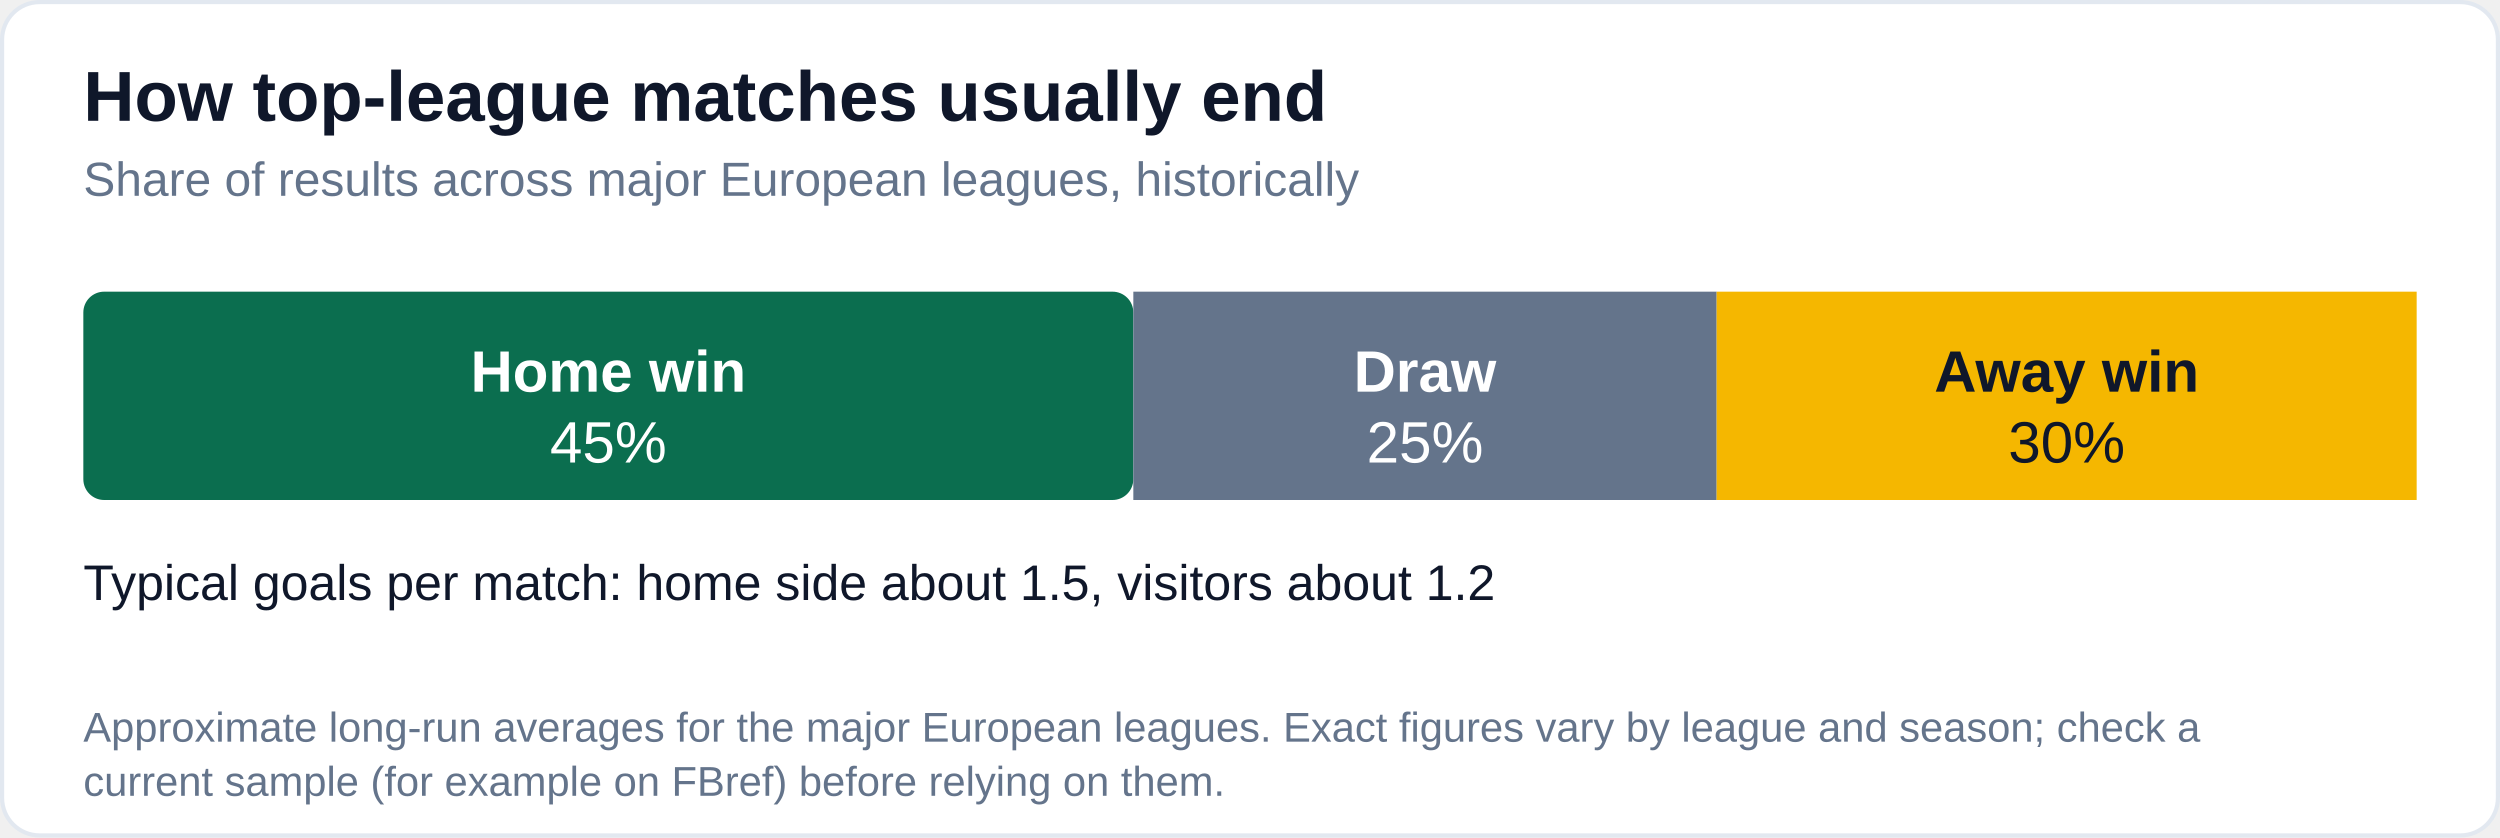
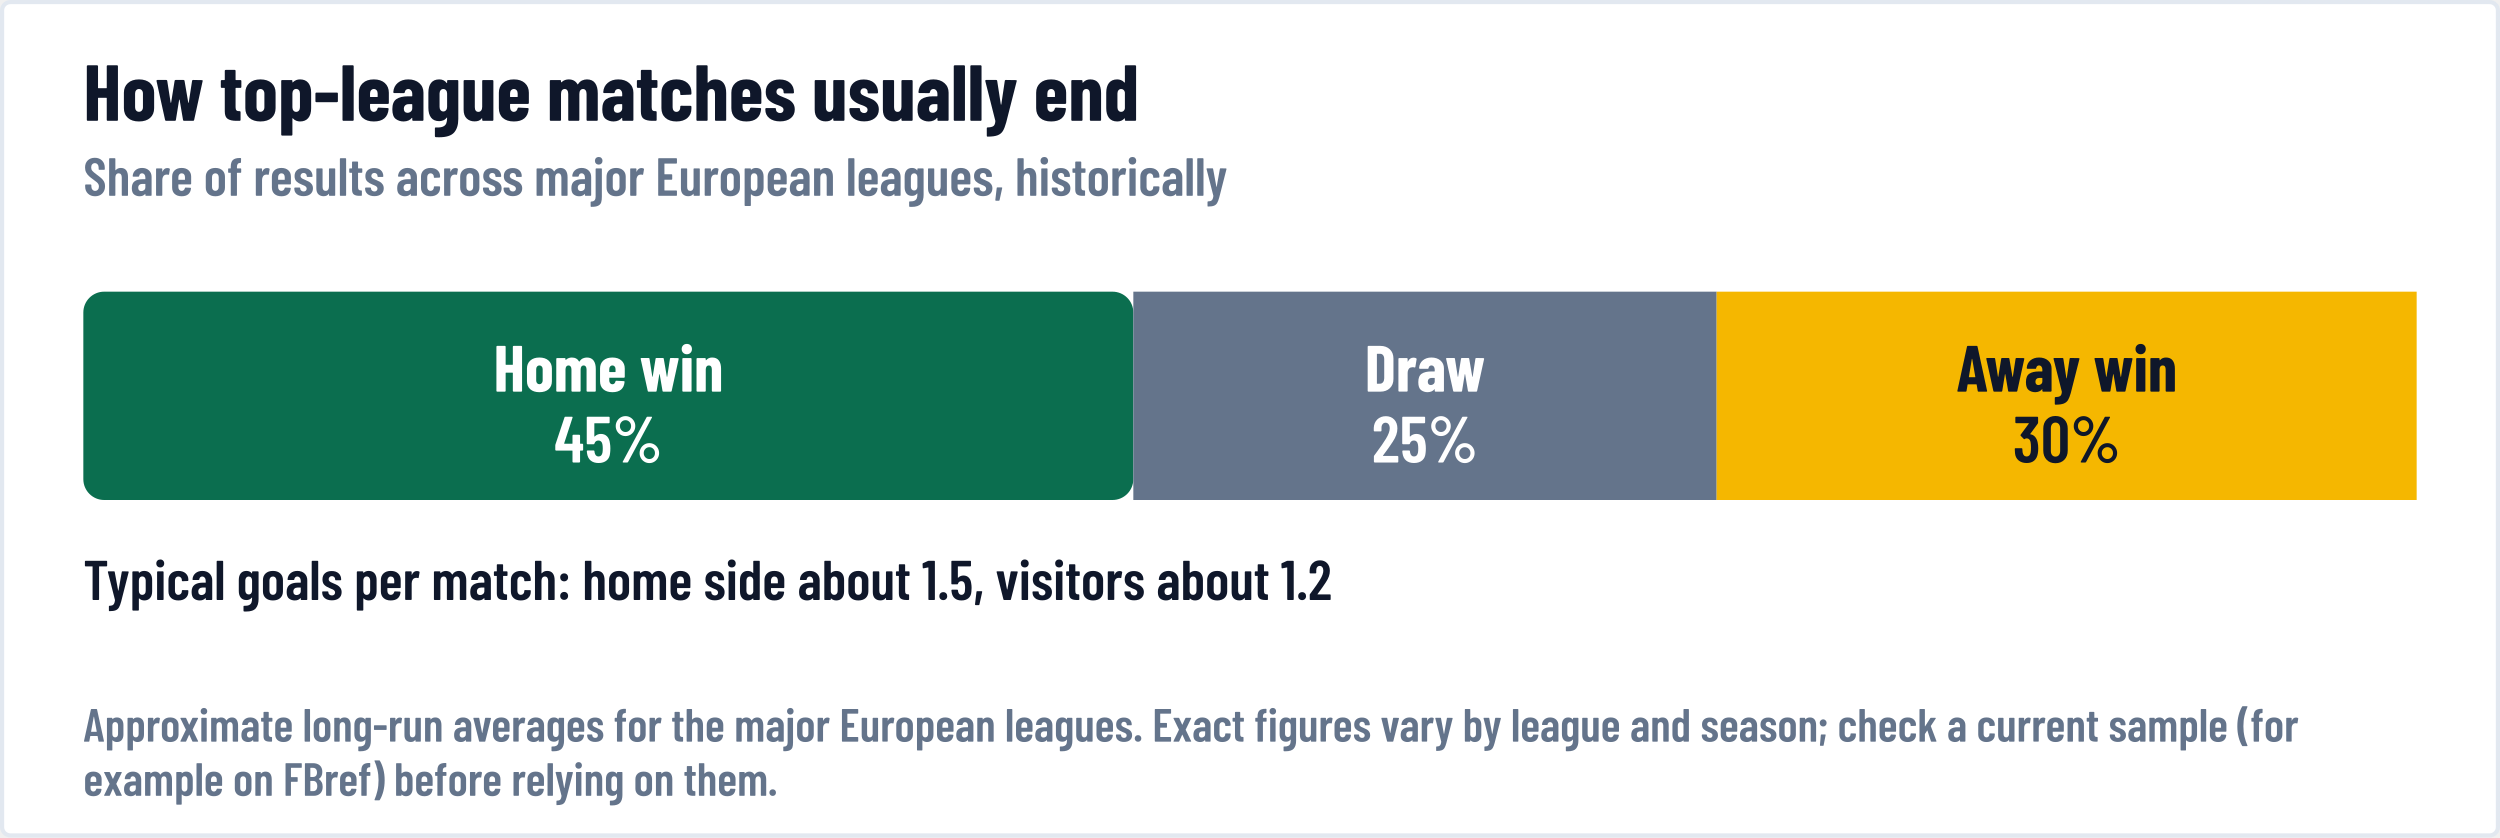
<svg xmlns="http://www.w3.org/2000/svg" viewBox="0 0 1200 402" width="1200" height="402" role="img" aria-label="How top-league matches usually end">
-   <rect x="1" y="1" width="1198" height="400" rx="18" fill="#fff" stroke="#e2e8f0" stroke-width="2" />
-   <text x="40" y="58" font-family="Arial, Helvetica, sans-serif" font-size="34" font-weight="700" fill="#0f172a" text-anchor="start">How top-league matches usually end</text>
-   <text x="40" y="94" font-family="Arial, Helvetica, sans-serif" font-size="23" font-weight="400" fill="#64748b" text-anchor="start">Share of results across major European leagues, historically</text>
+   <defs>
+     <path id="g3" d="M278-522Q347-522 382.5-477.5Q418-433 418-355L418-355L418-160Q418-79 382-35.5Q346 8 278 8L278 8Q256 8 232-0.5Q208-9 188-31L188-31Q186-34 184-33Q182-32 182-29L182-29L182 174Q182 179 178.5 182.5Q175 186 170 186L170 186L53 186Q48 186 44.5 182.5Q41 179 41 174L41 174L41-502Q41-507 44.5-510.5Q48-514 53-514L53-514L170-514Q175-514 178.5-510.5Q182-507 182-502L182-502L182-486Q182-484 184-484L184-484Q188-484 192-489L192-489Q226-522 278-522L278-522ZM277-344Q277-370 264-386Q251-402 229-402L229-402Q208-402 195-386Q182-370 182-344L182-344L182-171Q182-145 195-129Q208-113 229-113L229-113Q251-113 264-129Q277-145 277-171L277-171L277-344Z" />
+     <path id="g4" d="M221 8Q132 8 81.5-37Q31-82 31-160L31-160L31-354Q31-430 82-476Q133-522 221-522L221-522Q310-522 361-476Q412-430 412-354L412-354L412-160Q412-82 361.5-37Q311 8 221 8L221 8ZM221-114Q243-114 257-130Q271-146 271-171L271-171L271-344Q271-369 257-385Q243-401 221-401L221-401Q199-401 185.5-385Q172-369 172-344L172-344L172-171Q172-146 185.5-130Q199-114 221-114L221-114Z" />
+     <path id="g5" d="M109-572Q75-572 52.5-594.5Q30-617 30-651L30-651Q30-686 52-708Q74-730 109-730L109-730Q144-730 165.5-708Q187-686 187-651L187-651Q187-617 165-594.5Q143-572 109-572L109-572ZM52 0Q47 0 43.5-3.5Q40-7 40-12L40-12L40-502Q40-507 43.5-510.5Q47-514 52-514L52-514L169-514Q174-514 177.5-510.5Q181-507 181-502L181-502L181-12Q181-7 177.5-3.5Q174 0 169 0L169 0L52 0Z" />
+     <path id="g6" d="M277-522Q345-522 379-477Q413-432 413-351L413-351L413-12Q413-7 409.5-3.5Q406 0 401 0L401 0L284 0Q279 0 275.5-3.5Q272-7 272-12L272-12L272-340Q272-369 260.5-385Q249-401 227-401L227-401Q204-401 191.5-384.5Q179-368 179-338L179-338L179-12Q179-7 175.5-3.5Q172 0 167 0L167 0L50 0Q45 0 41.5-3.5Q38-7 38-12L38-12L38-502Q38-507 41.5-510.5Q45-514 50-514L50-514L167-514Q172-514 175.5-510.5Q179-507 179-502L179-502L179-483Q179-480 181.5-480Q184-480 188-484L188-484Q220-522 277-522L277-522Z" />
+     <path id="g7" d="M272-427Q272-422 268.5-418.5Q265-415 260-415L260-415L204-415Q199-415 199-410L199-410L199-172Q199-143 210-132Q221-121 243-122L243-122L250-122Q255-122 258.5-118.5Q262-115 262-110L262-110L262-12Q262-7 258.5-3.5Q255 0 250 0L250 0L210 0Q137 0 100-24.5Q63-49 63-118L63-118L63-410Q63-415 58-415L58-415L25-415Q20-415 16.5-418.5Q13-422 13-427L13-427L13-502Q13-507 16.5-510.5Q20-514 25-514L25-514L58-514Q63-514 63-519L63-519L63-630Q63-635 66.5-638.5Q70-642 75-642L75-642L187-642Q192-642 195.5-638.5Q199-635 199-630L199-630L199-519Q199-514 204-514L204-514L260-514Q265-514 268.5-510.5Q272-507 272-502L272-502L272-427Z" />
+     <path id="g8" d="M210 7Q125 7 74.5-33.5Q24-74 24-142L24-142L24-149Q24-154 27.5-157.5Q31-161 36-161L36-161L146-161Q151-161 154.5-157.5Q158-154 158-149L158-149L158-146Q158-125 173-111.5Q188-98 210-98L210-98Q230-98 241.5-109.5Q253-121 253-139L253-139Q253-161 234-173.5Q215-186 191.5-194.5Q168-203 159-206L159-206Q104-226 66.5-261.5Q29-297 29-364L29-364Q29-437 77-479Q125-521 205-521L205-521Q288-521 336.5-477Q385-433 385-358L385-358Q385-353 381.5-349.5Q378-346 373-346L373-346L266-346Q261-346 257.5-349.5Q254-353 254-358L254-358L254-366Q254-386 241.5-398.5Q229-411 209-411L209-411Q188-411 176-397.5Q164-384 164-366L164-366Q164-342 184.5-328.5Q205-315 247-299L247-299Q290-283 320.5-266.5Q351-250 373-219.5Q395-189 395-143L395-143Q395-74 344.5-33.5Q294 7 210 7L210 7Z" />
+     <path id="g16" d="M56 0Q51 0 47.5-3.5Q44-7 44-12L44-12L44-688Q44-693 47.5-696.5Q51-700 56-700L56-700L237-700Q328-700 383-647Q438-594 438-506L438-506L438-194Q438-106 383-53Q328 0 237 0L237 0L56 0ZM185-126Q185-121 190-121L190-121L235-122Q262-123 279-145Q296-167 297-203L297-203L297-497Q297-535 280-557Q263-579 234-579L234-579L190-579Q185-579 185-574L185-574L185-126Z" />
+     <path id="g20" d="M338 0Q326 0 325-11L325-11L309-107Q309-112 303-112L303-112L176-112Q170-112 170-107L170-107L154-11Q153 0 141 0L141 0L24 0Q11 0 14-13L14-13L161-689Q163-700 174-700L174-700L309-700Q320-700 322-689L322-689L468-13L469-9Q469 0 458 0L458 0L338 0ZM190-226Q190-221 194-221L194-221L284-221Q289-221 288-226L288-226L241-499Q240-502 238-502Q236-502 235-499L235-499L190-226Z" />
+     <path id="g43" d="M224 11Q140 11 89-42.5Q38-96 38-183L38-183L38-517Q38-604 89-657.5Q140-711 224-711L224-711Q309-711 360.5-657.5Q412-604 412-517L412-517L412-183Q412-96 360.5-42.5Q309 11 224 11L224 11ZM224-90Q257-90 276.5-113.5Q296-137 296-176L296-176L296-524Q296-563 276.5-586.5Q257-610 224-610L224-610Q192-610 173-586.5Q154-563 154-524L154-524L154-176Q154-137 173-113.5Q192-90 224-90L224-90Z" />
+     <path id="g44" d="M204-404Q163-404 128.5-424.5Q94-445 74-480Q54-515 54-557L54-557Q54-598 74-633Q94-668 128.5-688.5Q163-709 204-709L204-709Q244-709 278.5-688.5Q313-668 333-633Q353-598 353-557L353-557Q353-515 333-480Q313-445 279-424.5Q245-404 204-404L204-404ZM170 0Q163 0 161-4Q159-8 162-14L162-14L526-692Q530-700 541-700L541-700L599-700Q606-700 608-696Q610-692 607-686L607-686L243-8Q239 0 228 0L228 0L170 0ZM204-466Q240-466 264.5-492.5Q289-519 289-557L289-557Q289-594 264-620.5Q239-647 204-647L204-647Q168-647 143-621Q118-595 118-557L118-557Q118-519 143-492.5Q168-466 204-466L204-466ZM568 9Q527 9 493-11.5Q459-32 439-67Q419-102 419-144L419-144Q419-185 439-220Q459-255 493-275.5Q527-296 568-296L568-296Q609-296 643-275.5Q677-255 697-220Q717-185 717-144L717-144Q717-102 697-67Q677-32 643-11.5Q609 9 568 9L568 9ZM568-53Q604-53 629-79.5Q654-106 654-144L654-144Q654-182 629-208Q604-234 568-234L568-234Q532-234 507-208Q482-182 482-144L482-144Q482-106 507-79.5Q532-53 568-53L568-53Z" />
+     <path id="g45" d="M170-106Q168-104 169-102Q170-100 173-100L173-100L392-100Q397-100 400.5-96.5Q404-93 404-88L404-88L404-12Q404-7 400.5-3.5Q397 0 392 0L392 0L43 0Q38 0 34.5-3.5Q31-7 31-12L31-12L31-92Q31-101 36-107L36-107L75-160Q114-212 151.5-266Q189-320 215-363L215-363Q273-459 273-522L273-522Q273-562 255.5-585Q238-608 209-608L209-608Q180-608 163-585.5Q146-563 147-526L147-526L147-487Q147-482 143.5-478.5Q140-475 135-475L135-475L41-475Q36-475 32.5-478.5Q29-482 29-487L29-487L29-530Q33-610 83.5-659Q134-708 214-708L214-708Q293-708 341.5-656.5Q390-605 390-521L390-521Q390-471 373-422Q356-373 319-317L319-317Q294-277 259.5-229Q225-181 214-166L214-166Q184-126 170-106L170-106Z" />
+     <path id="g46" d="M394-290Q400-259 400-216L400-216Q400-175 396-146L396-146Q391-72 344-32Q297 8 219 8L219 8Q145 8 99-30Q53-68 43-144L43-144L40-172Q40-184 52-184L52-184L144-184Q156-184 157-172L157-172Q157-166 159-154L159-154Q171-92 219-92L219-92Q244-92 259.5-108Q275-124 280-153L280-153Q284-178 284-217L284-217Q284-254 278-281L278-281Q273-307 257.5-321.5Q242-336 219-336L219-336Q171-336 157-290L157-290Q154-279 144-279L144-279L51-279Q46-279 42.5-282.5Q39-286 39-291L39-291L39-688Q39-693 42.5-696.5Q46-700 51-700L51-700L377-700Q382-700 385.5-696.5Q389-693 389-688L389-688L389-612Q389-607 385.5-603.5Q382-600 377-600L377-600L160-600Q155-600 155-595L155-595L155-400Q155-397 157-396.5Q159-396 161-398L161-398Q178-416 202.5-426.5Q227-437 254-437L254-437Q314-437 350.5-398.5Q387-360 394-290L394-290Z" />
+     <path id="g48" d="M107-697Q114-700 122-700L122-700L218-700Q223-700 226.5-696.5Q230-693 230-688L230-688L230-12Q230-7 226.5-3.5Q223 0 218 0L218 0L126 0Q121 0 117.5-3.5Q114-7 114-12L114-12L114-576Q114-578 112.5-580Q111-582 109-581L109-581L27-565L24-565Q13-565 13-576L13-576L10-643Q10-653 18-657L18-657L107-697Z" />
+     <path id="g49" d="M39-251Q34-251 30.5-254.5Q27-258 27-263L27-263L27-339Q27-344 30.5-347.5Q34-351 39-351L39-351L286-351Q291-351 294.5-347.5Q298-344 298-339L298-339L298-263Q298-258 294.5-254.5Q291-251 286-251L286-251L39-251Z" />
+     <path id="g50" d="M431-287Q436-287 439.5-283.5Q443-280 443-275L443-275L443-194Q443-189 439.5-185.5Q436-182 431-182L431-182L401-182Q396-182 396-177L396-177L396-12Q396-7 392.5-3.5Q389 0 384 0L384 0L292 0Q287 0 283.5-3.5Q280-7 280-12L280-12L280-177Q280-182 275-182L275-182L29-182Q24-182 20.5-185.5Q17-189 17-194L17-194L17-259Q17-268 19-274L19-274L158-690Q161-700 171-700L171-700L271-700Q277-700 280-696.5Q283-693 281-686L281-686L153-293Q152-287 157-287L157-287L275-287Q280-287 280-292L280-292L280-412Q280-417 283.5-420.5Q287-424 292-424L292-424L384-424Q389-424 392.5-420.5Q396-417 396-412L396-412L396-292Q396-287 401-287L401-287L431-287Z" />
+     <path id="g53" d="M268-502Q268-507 271.5-510.5Q275-514 280-514L280-514L397-514Q402-514 405.5-510.5Q409-507 409-502L409-502L409-12Q409-7 405.5-3.5Q402 0 397 0L397 0L280 0Q275 0 271.5-3.5Q268-7 268-12L268-12L268-29Q268-32 266-33Q264-34 262-31L262-31Q247-10 224.5-1.5Q202 7 172 7L172 7Q112 7 73-29.5Q34-66 34-142L34-142L34-502Q34-507 37.5-510.5Q41-514 46-514L46-514L163-514Q168-514 171.5-510.5Q175-507 175-502L175-502L175-173Q175-144 186.5-128.5Q198-113 220-113L220-113Q242-113 255-130Q268-147 268-176L268-176L268-502Z" />
+     <path id="g54" d="M224-522Q309-522 362-476Q415-430 415-355L415-355L415-12Q415-7 411.5-3.5Q408 0 403 0L403 0L286 0Q281 0 277.5-3.5Q274-7 274-12L274-12L274-34Q274-37 272-38Q270-39 268-36L268-36Q235 6 166 8L166 8Q108 8 65.5-24Q23-56 23-146L23-146Q23-239 74.5-274Q126-309 223-309L223-309L269-309Q274-309 274-314L274-314L274-339Q274-366 259.5-383.5Q245-401 223-401L223-401Q206-401 194.5-390.5Q183-380 180-361L180-361Q179-349 167-349L167-349L47-350Q35-350 35-362L35-362Q40-435 92-478.5Q144-522 224-522L224-522ZM214-101Q237-101 255.5-116.5Q274-132 274-158L274-158L274-205Q274-210 269-210L269-210L228-210Q201-210 184.5-194.5Q168-179 168-152L168-152Q168-127 180.5-114Q193-101 214-101L214-101Z" />
+     <path id="g55" d="M46 0Q41 0 37.5-3.5Q34-7 34-12L34-12L34-688Q34-693 37.5-696.5Q41-700 46-700L46-700L163-700Q168-700 171.5-696.5Q175-693 175-688L175-688L175-12Q175-7 171.5-3.5Q168 0 163 0L163 0L46 0Z" />
+     <path id="g56" d="M268-520Q295-520 310-510L310-510Q318-505 316-495L316-495L297-378Q296-367 283-370L283-370Q272-374 256-374L256-374Q241-374 230-370L230-370Q207-366 193-342.5Q179-319 179-288L179-288L179-13Q179-8 175.5-4.5Q172-1 167-1L167-1L50-1Q45-1 41.5-4.5Q38-8 38-13L38-13L38-502Q38-507 41.5-510.5Q45-514 50-514L50-514L167-514Q172-514 175.5-510.5Q179-507 179-502L179-502L179-463Q179-459 180.5-458.5Q182-458 184-461L184-461Q211-520 268-520L268-520Z" />
+     <path id="g57" d="M267-502Q267-507 270.5-510.5Q274-514 279-514L279-514L396-514Q401-514 404.5-510.5Q408-507 408-502L408-502L408-24Q408 87 355.5 147Q303 207 167 207L167 207Q140 207 125 206L125 206Q113 205 113 193L113 193L113 95Q113 82 126 84L126 84Q185 86 215.5 72.5Q246 59 256.5 32Q267 5 267-39L267-39Q267-42 265-42Q263-42 261-39L261-39Q243-15 217.5-5.5Q192 4 168 4L168 4Q99 4 65-40.5Q31-85 31-164L31-164L31-354Q31-435 65.5-478.5Q100-522 168-522L168-522Q229-522 261-477L261-477Q263-474 265-475Q267-476 267-479L267-479L267-502ZM219-118Q240-118 253.5-134Q267-150 267-175L267-175L267-344Q267-369 253.5-385Q240-401 219-401L219-401Q198-401 185-385Q172-369 172-344L172-344L172-175Q172-150 185-134Q198-118 219-118L219-118Z" />
+     <path id="g64" d="M220-519Q299-519 348-473Q397-427 397-352L397-352L397-12Q397-7 393.5-3.5Q390 0 385 0L385 0L293 0Q288 0 284.5-3.5Q281-7 281-12L281-12L281-31Q281-34 279-35Q277-36 275-33L275-33Q240 8 173 8L173 8Q116 8 72.5-24.5Q29-57 29-143L29-143Q29-233 81.5-271Q134-309 224-309L224-309L276-309Q281-309 281-314L281-314L281-340Q281-376 263-397.5Q245-419 218-419L218-419Q197-419 183-405.5Q169-392 166-369L166-369Q165-357 153-357L153-357L56-357Q44-357 45-369L45-369Q50-437 98.5-478Q147-519 220-519L220-519ZM205-88Q235-88 258-107Q281-126 281-160L281-160L281-217Q281-222 276-222L276-222L224-222Q190-222 169-203.5Q148-185 148-150L148-150Q148-119 164-103.5Q180-88 205-88L205-88Z" />
+     <path id="g65" d="M260-441Q260-436 256.5-432.5Q253-429 248-429L248-429L186-429Q181-429 181-424L181-424L181-162Q181-127 194-113.5Q207-100 233-101L233-101L240-101Q245-101 248.5-97.5Q252-94 252-89L252-89L252-12Q252-7 248.5-3.5Q245 0 240 0L240 0L206 0Q138 0 103.5-25Q69-50 69-119L69-119L69-424Q69-429 64-429L64-429L29-429Q24-429 20.5-432.5Q17-436 17-441L17-441L17-499Q17-504 20.5-507.5Q24-511 29-511L29-511L64-511Q69-511 69-516L69-516L69-626Q69-631 72.5-634.5Q76-638 81-638L81-638L169-638Q174-638 177.5-634.5Q181-631 181-626L181-626L181-516Q181-511 186-511L186-511L248-511Q253-511 256.5-507.5Q260-504 260-499L260-499L260-441Z" />
+     <path id="g66" d="M107-581Q76-581 56-601Q36-621 36-652L36-652Q36-683 56-703Q76-723 107-723L107-723Q138-723 157.5-703Q177-683 177-652L177-652Q177-621 157-601Q137-581 107-581L107-581ZM62 0Q57 0 53.5-3.5Q50-7 50-12L50-12L50-499Q50-504 53.5-507.5Q57-511 62-511L62-511L154-511Q159-511 162.5-507.5Q166-504 166-499L166-499L166-12Q166-7 162.5-3.5Q159 0 154 0L154 0L62 0Z" />
+     <path id="g67" d="M265-519Q330-519 363.5-475.5Q397-432 397-352L397-352L397-12Q397-7 393.5-3.5Q390 0 385 0L385 0L293 0Q288 0 284.5-3.5Q281-7 281-12L281-12L281-343Q281-379 266-399Q251-419 223-419L223-419Q194-419 178-398Q162-377 162-340L162-340L162-12Q162-7 158.5-3.5Q155 0 150 0L150 0L58 0Q53 0 49.5-3.5Q46-7 46-12L46-12L46-499Q46-504 49.5-507.5Q53-511 58-511L58-511L150-511Q155-511 158.5-507.5Q162-504 162-499L162-499L162-479Q162-476 164.5-475.5Q167-475 170-479L170-479Q204-519 265-519L265-519Z" />
+     <path id="g68" d="M275-499Q275-504 278.5-507.5Q282-511 287-511L287-511L379-511Q384-511 387.5-507.5Q391-504 391-499L391-499L391-19Q391 89 342 147.5Q293 206 167 206L167 206Q145 206 134 205L134 205Q122 204 122 192L122 192L122 115Q122 102 135 104L135 104Q192 105 222.5 90Q253 75 264 46Q275 17 275-30L275-30L275-41Q275-44 273-44.5Q271-45 269-42L269-42Q236 1 175 1L175 1Q108 1 73-42.5Q38-86 38-161L38-161L38-357Q38-434 73.5-476.5Q109-519 175-519L175-519Q236-519 269-476L269-476Q271-473 273-473.5Q275-474 275-477L275-477L275-499ZM215-99Q242-99 258.5-118.5Q275-138 275-169L275-169L275-348Q275-380 258.5-399.5Q242-419 215-419L215-419Q188-419 171-399Q154-379 154-348L154-348L154-169Q154-138 171-118.5Q188-99 215-99L215-99Z" />
+     <path id="g69" d="M262-519Q329-519 366-475.5Q403-432 403-357L403-357L403-155Q403-78 366-35Q329 8 262 8L262 8Q239 8 215-0.5Q191-9 172-28L172-28Q170-30 168-29Q166-28 166-25L166-25L166 177Q166 182 162.5 185.5Q159 189 154 189L154 189L62 189Q57 189 53.5 185.5Q50 182 50 177L50 177L50-499Q50-504 53.5-507.5Q57-511 62-511L62-511L154-511Q159-511 162.5-507.5Q166-504 166-499L166-499L166-487Q166-484 168.5-483.5Q171-483 174-487L174-487Q209-519 262-519L262-519ZM288-348Q288-380 271-400Q254-420 226-420L226-420Q199-420 182.5-400Q166-380 166-348L166-348L166-163Q166-131 182.5-111.5Q199-92 226-92L226-92Q254-92 271-111.5Q288-131 288-163L288-163L288-348Z" />
+     <path id="g70" d="M116 96Q106 96 102 88L102 88Q56 12 28-95Q0-202 0-330L0-330Q0-459 28.5-568Q57-677 103-752L103-752Q107-760 117-760L117-760L207-760Q214-760 216.5-756Q219-752 217-746L217-746Q180-664 155-558Q130-452 130-330L130-330Q130-210 154.5-105Q179 0 217 82L217 82Q218 84 218 87L218 87Q218 91 215 93.5Q212 96 207 96L207 96L116 96Z" />
+     <path id="g71" d="M392-225Q392-220 388.5-216.5Q385-213 380-213L380-213L159-213Q154-213 154-208L154-208L154-163Q154-132 171-112Q188-92 215-92L215-92Q238-92 254.5-106.5Q271-121 276-144L276-144Q279-154 289-154L289-154L378-150Q383-150 386.5-146.5Q390-143 389-137L389-137Q382-67 338-29.5Q294 8 215 8L215 8Q133 8 85.5-35.5Q38-79 38-154L38-154L38-357Q38-430 85.5-474.5Q133-519 215-519L215-519Q297-519 344.5-474.5Q392-430 392-357L392-357L392-225ZM215-419Q188-419 171-399Q154-379 154-348L154-348L154-303Q154-298 159-298L159-298L272-298Q277-298 277-303L277-303L277-348Q277-380 260-399.5Q243-419 215-419L215-419Z" />
+     <path id="g72" d="M491-519Q556-519 589.5-473.5Q623-428 623-347L623-347L623-12Q623-7 619.5-3.5Q616 0 611 0L611 0L520 0Q515 0 511.5-3.5Q508-7 508-12L508-12L508-339Q508-377 493-398Q478-419 452-419L452-419Q424-419 408-398Q392-377 392-340L392-340L392-12Q392-7 388.5-3.5Q385 0 380 0L380 0L289 0Q284 0 280.5-3.5Q277-7 277-12L277-12L277-339Q277-377 261.5-398Q246-419 221-419L221-419Q193-419 177-398Q161-377 161-340L161-340L161-12Q161-7 157.5-3.5Q154 0 149 0L149 0L58 0Q53 0 49.5-3.5Q46-7 46-12L46-12L46-499Q46-504 49.5-507.5Q53-511 58-511L58-511L149-511Q154-511 157.5-507.5Q161-504 161-499L161-499L161-483Q161-480 163-479Q165-478 167-481L167-481Q187-501 212-510Q237-519 261-519L261-519Q335-519 370-456L370-456Q373-452 379-459L379-459Q399-491 429.5-505Q460-519 491-519L491-519Z" />
+     <path id="g74" d="M203 6Q124 6 77-32Q30-70 30-135L30-135L30-142Q30-147 33.5-150.5Q37-154 42-154L42-154L128-154Q133-154 136.5-150.5Q140-147 140-142L140-142L140-137Q140-113 158.5-97Q177-81 204-81L204-81Q230-81 245-96Q260-111 260-134L260-134Q260-154 247-167.5Q234-181 219-188Q204-195 165-211L165-211Q108-233 71.5-267Q35-301 35-368L35-368Q35-438 79.5-477.5Q124-517 200-517L200-517Q278-517 323.5-475.5Q369-434 369-364L369-364Q369-359 365.5-355.5Q362-352 357-352L357-352L273-352Q268-352 264.5-355.5Q261-359 261-364L261-364L261-370Q261-394 244.5-410Q228-426 203-426L203-426Q177-426 161.5-409.5Q146-393 146-370L146-370Q146-351 158-338Q170-325 185-317.5Q200-310 235-295L235-295Q277-278 305.5-261.5Q334-245 355.5-214.5Q377-184 377-139L377-139Q377-72 330-33Q283 6 203 6L203 6Z" />
+     <path id="g75" d="M255-517Q282-517 297-507L297-507Q305-502 303-492L303-492L287-399Q286-387 273-392L273-392Q259-396 247-396L247-396Q235-396 225-393L225-393Q197-389 179.5-361.5Q162-334 162-296L162-296L162-13Q162-8 158.5-4.5Q155-1 150-1L150-1L58-1Q53-1 49.5-4.5Q46-8 46-13L46-13L46-499Q46-504 49.5-507.5Q53-511 58-511L58-511L150-511Q155-511 158.5-507.5Q162-504 162-499L162-499L162-453Q162-449 164-448.5Q166-448 167-452L167-452Q194-517 255-517L255-517Z" />
+     <path id="g76" d="M277-499Q277-504 280.5-507.5Q284-511 289-511L289-511L381-511Q386-511 389.5-507.5Q393-504 393-499L393-499L393-12Q393-7 389.5-3.5Q386 0 381 0L381 0L289 0Q284 0 280.5-3.5Q277-7 277-12L277-12L277-34Q277-37 275-38Q273-39 271-36L271-36Q242 7 178 7L178 7Q117 7 79.5-29.5Q42-66 42-142L42-142L42-499Q42-504 45.5-507.5Q49-511 54-511L54-511L146-511Q151-511 154.5-507.5Q158-504 158-499L158-499L158-167Q158-92 216-92L216-92Q245-92 261-113.5Q277-135 277-172L277-172L277-499Z" />
+     <path id="g77" d="M216 8Q133 8 85.5-36Q38-80 38-155L38-155L38-356Q38-430 86-474.5Q134-519 216-519L216-519Q299-519 347-474.5Q395-430 395-356L395-356L395-155Q395-80 347.5-36Q300 8 216 8L216 8ZM216-93Q244-93 261.5-112.5Q279-132 279-164L279-164L279-348Q279-379 261.5-399Q244-419 216-419L216-419Q188-419 171-399.5Q154-380 154-348L154-348L154-164Q154-132 171-112.5Q188-93 216-93L216-93Z" />
+     <path id="g78" d="M163-760Q173-760 177-752L177-752Q223-677 251.5-569.5Q280-462 280-335L280-335Q280-206 251.5-97Q223 12 176 88L176 88Q172 96 162 96L162 96L72 96Q65 96 63 92Q61 88 63 82L63 82Q100-2 124.5-107.5Q149-213 149-334L149-334Q149-455 124.5-559Q100-663 63-746L63-746Q62-748 62-752L62-752Q62-760 72-760L72-760L163-760Z" />
+     <path id="g79" d="M403-612Q403-607 399.5-603.5Q396-600 391-600L391-600L175-600Q170-600 170-595L170-595L170-406Q170-401 175-401L175-401L303-401Q308-401 311.5-397.5Q315-394 315-389L315-389L315-312Q315-307 311.5-303.5Q308-300 303-300L303-300L175-300Q170-300 170-295L170-295L170-105Q170-100 175-100L175-100L391-100Q396-100 399.5-96.5Q403-93 403-88L403-88L403-12Q403-7 399.5-3.5Q396 0 391 0L391 0L66 0Q61 0 57.5-3.5Q54-7 54-12L54-12L54-688Q54-693 57.5-696.5Q61-700 66-700L66-700L391-700Q396-700 399.5-696.5Q403-693 403-688L403-688L403-612Z" />
+     <path id="g80" d="M29 0Q22 0 19.5-3.5Q17-7 20-14L20-14L136-253Q137-256 136-259L136-259L20-497Q18-501 18-503L18-503Q18-511 29-511L29-511L129-511Q139-511 143-502L143-502L205-366Q208-360 211-366L211-366L274-502Q278-511 288-511L288-511L388-511Q395-511 397.5-507.5Q400-504 397-497L397-497L281-259Q280-256 281-253L281-253L397-14Q399-10 399-8L399-8Q399 0 388 0L388 0L288 0Q278 0 274-9L274-9L211-148Q208-154 205-147L205-147L143-9Q139 0 129 0L129 0L29 0Z" />
+     <path id="g81" d="M215 8Q133 8 85.5-36Q38-80 38-155L38-155L38-357Q38-430 85.5-474.5Q133-519 215-519L215-519Q297-519 345-475.5Q393-432 393-365L393-365L393-351Q393-346 389.5-342.5Q386-339 381-339L381-339L289-335Q277-335 277-347L277-347L277-357Q277-382 259.5-400.5Q242-419 215-419L215-419Q188-419 171-399Q154-379 154-348L154-348L154-163Q154-132 171-112Q188-92 215-92L215-92Q242-92 259.5-110.5Q277-129 277-155L277-155L277-165Q277-170 280.5-173.5Q284-177 289-177L289-177L381-176Q386-176 389.5-172.5Q393-169 393-164L393-164L393-146Q393-77 345-34.5Q297 8 215 8L215 8Z" />
+     <path id="g82" d="M275-688Q275-693 278.5-696.5Q282-700 287-700L287-700L379-700Q384-700 387.5-696.5Q391-693 391-688L391-688L391-12Q391-7 387.5-3.5Q384 0 379 0L379 0L287 0Q282 0 278.5-3.5Q275-7 275-12L275-12L275-24Q275-27 273-28Q271-29 269-27L269-27Q233 8 179 8L179 8Q112 8 75-36Q38-80 38-154L38-154L38-357Q38-433 75.5-476Q113-519 179-519L179-519Q202-519 226-510.5Q250-502 269-483L269-483Q271-481 273-482Q275-483 275-486L275-486L275-688ZM215-92Q239-92 255-107.5Q271-123 275-149L275-149L275-362Q271-388 255-403.5Q239-419 215-419L215-419Q187-419 170-399.5Q153-380 153-348L153-348L153-163Q153-131 170-111.5Q187-92 215-92L215-92Z" />
+     <path id="g84" d="M45 91Q39 91 35.5 87.5Q32 84 33 78L33 78L59-146Q60-157 71-157L71-157L151-157Q164-157 161-144L161-144L112 80Q110 91 99 91L99 91L45 91Z" />
+     <path id="g85" d="M106 2Q75 2 55-18Q35-38 35-69L35-69Q35-100 55-120Q75-140 106-140L106-140Q137-140 156.5-120Q176-100 176-69L176-69Q176-38 156-18Q136 2 106 2L106 2Z" />
+     <path id="g86" d="M54 0Q49 0 45.5-3.5Q42-7 42-12L42-12L42-688Q42-693 45.5-696.5Q49-700 54-700L54-700L146-700Q151-700 154.5-696.5Q158-693 158-688L158-688L158-12Q158-7 154.5-3.5Q151 0 146 0L146 0L54 0Z" />
+     <path id="g87" d="M258-519Q324-519 361.5-476Q399-433 399-357L399-357L399-154Q399-80 362-36Q325 8 258 8L258 8Q204 8 168-27L168-27Q166-29 164-28Q162-27 162-24L162-24L162-12Q162-7 158.5-3.5Q155 0 150 0L150 0L58 0Q53 0 49.5-3.5Q46-7 46-12L46-12L46-688Q46-693 49.5-696.5Q53-700 58-700L58-700L150-700Q155-700 158.5-696.5Q162-693 162-688L162-688L162-486Q162-483 164.5-482.5Q167-482 170-486L170-486Q189-503 212.5-511Q236-519 258-519L258-519ZM284-348Q284-380 267-399.5Q250-419 222-419L222-419Q198-419 182-403.5Q166-388 162-362L162-362L162-149Q166-123 182-107.5Q198-92 222-92L222-92Q250-92 267-111.5Q284-131 284-163L284-163L284-348Z" />
+     <path id="g88" d="M40 199Q38 199 36 195.5Q34 192 34 187L34 187L34 115Q34 110 37 106.5Q40 103 44 103L44 103Q77 102 96 94.5Q115 87 126.5 65.5Q138 44 143 3L143 3L142-3L16-499L16-503Q16-512 27-512L27-512L125-512Q137-512 138-501L138-501L199-170Q200-167 202-167Q204-167 205-170L205-170L264-501Q265-512 277-512L277-512L376-510Q390-510 387-497L387-497L253 28Q234 99 213 134Q192 169 154 184Q116 199 45 199L45 199L40 199Z" />
+     <path id="g90" d="M253-511Q258-511 261.5-507.5Q265-504 265-499L265-499L265-440Q265-435 261.5-431.5Q258-428 253-428L253-428L191-428Q186-428 186-423L186-423L186-12Q186-7 182.5-3.5Q179 0 174 0L174 0L83 0Q78 0 74.5-3.5Q71-7 71-12L71-12L71-423Q71-428 66-428L66-428L34-428Q29-428 25.5-431.5Q22-435 22-440L22-440L22-499Q22-504 25.5-507.5Q29-511 34-511L34-511L66-511Q71-511 71-516L71-516L71-541Q71-631 112-668Q153-705 243-704L243-704L251-704Q256-704 259.5-700.5Q263-697 263-692L263-692L261-624Q261-619 257.5-615.5Q254-612 249-612L249-612L244-612Q214-611 200-592.5Q186-574 186-536L186-536L186-516Q186-511 191-511L191-511L253-511Z" />
+     <path id="g91" d="M265-519Q330-519 363.5-475.5Q397-432 397-352L397-352L397-12Q397-7 393.5-3.5Q390 0 385 0L385 0L293 0Q288 0 284.5-3.5Q281-7 281-12L281-12L281-343Q281-379 266-399Q251-419 223-419L223-419Q194-419 178-398Q162-377 162-340L162-340L162-12Q162-7 158.5-3.5Q155 0 150 0L150 0L58 0Q53 0 49.5-3.5Q46-7 46-12L46-12L46-688Q46-693 49.5-696.5Q53-700 58-700L58-700L150-700Q155-700 158.5-696.5Q162-693 162-688L162-688L162-479Q162-476 164.5-475.5Q167-475 170-479L170-479Q204-519 265-519L265-519Z" />
+     <path id="g95" d="M409-225Q409-220 405.5-216.5Q402-213 397-213L397-213L177-213Q172-213 172-208L172-208L172-171Q172-146 185.5-129.5Q199-113 220-113L220-113Q239-113 251-125.5Q263-138 267-157L267-157Q270-167 280-167L280-167L395-161Q400-161 403.5-157.5Q407-154 406-148L406-148Q399-71 352.5-31.5Q306 8 220 8L220 8Q131 8 81-36.5Q31-81 31-160L31-160L31-354Q31-430 81.5-476Q132-522 220-522L220-522Q308-522 358.5-476Q409-430 409-354L409-354L409-225ZM220-401Q199-401 185.5-385Q172-369 172-344L172-344L172-305Q172-300 177-300L177-300L263-300Q268-300 268-305L268-305L268-344Q268-369 254.5-385Q241-401 220-401L220-401Z" />
+     <path id="g97" d="M220 8Q132 8 81.5-37Q31-82 31-160L31-160L31-354Q31-430 81.5-476Q132-522 220-522L220-522Q308-522 358.5-477Q409-432 409-360L409-360L409-342Q409-337 405.5-333.5Q402-330 397-330L397-330L280-325Q268-325 268-337L268-337L268-349Q268-371 254.5-386Q241-401 220-401L220-401Q198-401 185-385Q172-369 172-343L172-343L172-171Q172-145 185-129Q198-113 220-113L220-113Q241-113 254.5-128.5Q268-144 268-165L268-165L268-178Q268-183 271.5-186.5Q275-190 280-190L280-190L397-189Q402-189 405.5-185.5Q409-182 409-177L409-177L409-154Q409-80 358.5-36Q308 8 220 8L220 8Z" />
+     <path id="g98" d="M266-688Q266-693 269.5-696.5Q273-700 278-700L278-700L395-700Q400-700 403.5-696.5Q407-693 407-688L407-688L407-12Q407-7 403.5-3.5Q400 0 395 0L395 0L278 0Q273 0 269.5-3.5Q266-7 266-12L266-12L266-28Q266-31 264-31.5Q262-32 260-30L260-30Q226 8 170 8L170 8Q101 8 66-36.5Q31-81 31-160L31-160L31-354Q31-435 66.5-478.5Q102-522 170-522L170-522Q192-522 216-513.5Q240-505 260-483L260-483Q262-481 264-481.5Q266-482 266-485L266-485L266-688ZM219-113Q237-113 250-125Q263-137 266-157L266-157L266-357Q263-377 250-389Q237-401 219-401L219-401Q198-401 185-385Q172-369 172-344L172-344L172-170Q172-145 185-129Q198-113 219-113L219-113Z" />
+     <path id="g100" d="M38 199Q36 199 34 195.5Q32 192 32 187L32 187L32 95Q32 83 41 83L41 83Q93 82 115 66.5Q137 51 140 3L140 3L139-3L13-502L13-506Q13-515 24-515L24-515L150-515Q162-515 163-504L163-504L209-207Q210-203 212-203Q214-203 215-207L215-207L259-504Q260-515 272-515L272-515L398-513Q412-513 409-500L409-500L277 19Q257 92 234.5 128.5Q212 165 168.5 182Q125 199 43 199L43 199L38 199Z" />
+     <path id="g101" d="M413-700Q418-700 421.5-696.5Q425-693 425-688L425-688L425-612Q425-607 421.5-603.5Q418-600 413-600L413-600L286-600Q281-600 281-595L281-595L281-12Q281-7 277.5-3.5Q274 0 269 0L269 0L177 0Q172 0 168.5-3.5Q165-7 165-12L165-12L165-595Q165-600 160-600L160-600L40-600Q35-600 31.5-603.5Q28-607 28-612L28-612L28-688Q28-693 31.5-696.5Q35-700 40-700L40-700L413-700Z" />
+     <path id="g103" d="M295-688Q295-693 298.5-696.5Q302-700 307-700L307-700L424-700Q429-700 432.5-696.5Q436-693 436-688L436-688L436-12Q436-7 432.5-3.5Q429 0 424 0L424 0L307 0Q302 0 298.5-3.5Q295-7 295-12L295-12L295-285Q295-290 290-290L290-290L190-290Q185-290 185-285L185-285L185-12Q185-7 181.5-3.5Q178 0 173 0L173 0L56 0Q51 0 47.5-3.5Q44-7 44-12L44-12L44-688Q44-693 47.5-696.5Q51-700 56-700L56-700L173-700Q178-700 181.5-696.5Q185-693 185-688L185-688L185-416Q185-411 190-411L190-411L290-411Q295-411 295-416L295-416L295-688Z" />
+     <path id="g104" d="M505-522Q573-522 607-476Q641-430 641-347L641-347L641-12Q641-7 637.5-3.5Q634 0 629 0L629 0L512 0Q507 0 503.5-3.5Q500-7 500-12L500-12L500-338Q500-368 488-384.5Q476-401 456-401L456-401Q434-401 421.5-384.5Q409-368 409-338L409-338L409-12Q409-7 405.5-3.5Q402 0 397 0L397 0L281 0Q276 0 272.5-3.5Q269-7 269-12L269-12L269-338Q269-368 257-384.5Q245-401 225-401L225-401Q203-401 190.5-384.5Q178-368 178-338L178-338L178-12Q178-7 174.5-3.5Q171 0 166 0L166 0L49 0Q44 0 40.5-3.5Q37-7 37-12L37-12L37-502Q37-507 40.5-510.5Q44-514 49-514L49-514L166-514Q171-514 174.5-510.5Q178-507 178-502L178-502L178-489Q178-486 180-485Q182-484 184-486L184-486Q204-506 228-514Q252-522 274-522L274-522Q352-522 386-460L386-460L388-459Q391-459 395-465L395-465Q416-497 445.5-509.5Q475-522 505-522L505-522Z" />
+     <path id="g105" d="M137 0Q126 0 124-11L124-11L16-502L16-506Q16-515 27-515L27-515L138-515Q150-515 151-504L151-504L194-230Q195-227 197-227Q199-227 200-230L200-230L244-504Q245-515 257-515L257-515L356-515Q368-515 369-504L369-504L416-229Q417-226 419-226.5Q421-227 422-230L422-230L464-504Q465-515 477-515L477-515L587-513Q600-513 597-500L597-500L490-11Q488 0 477 0L477 0L363 0Q351 0 350-11L350-11L307-265Q306-268 304-268Q302-268 301-265L301-265L260-11Q259 0 247 0L247 0L137 0Z" />
+     <path id="g109" d="M155 0Q144 0 141-10L141-10L19-499L19-503Q19-512 30-512L30-512L132-512Q144-512 145-501L145-501L205-190Q206-187 208-187Q210-187 211-190L211-190L270-501Q271-512 283-512L283-512L385-510Q399-510 396-497L396-497L275-10Q272 0 261 0L261 0L155 0Z" />
+     <path id="g113" d="M378-307Q387-267 387-218L387-218Q387-169 380-134L380-134Q368-66 325.5-29Q283 8 210 8L210 8Q134 8 86-32.5Q38-73 32-143L32-143Q30-165 28-207L28-207Q28-219 40-219L40-219L132-219Q144-219 144-207L144-207Q146-173 148-156L148-156Q153-125 169-108.5Q185-92 210-92L210-92Q234-92 250-107.5Q266-123 271-152L271-152Q276-182 276-230L276-230Q276-281 269-315L269-315Q263-341 248-355Q233-369 210-369L210-369Q195-369 183-360L183-360Q177-356 174-356L174-356Q172-356 166-360L166-360L119-408Q115-412 115-417L115-417Q115-421 118-425L118-425L243-595Q245-597 243.5-599Q242-601 239-601L239-601L49-601Q44-601 40.5-604.5Q37-608 37-613L37-613L37-688Q37-693 40.5-696.5Q44-700 49-700L49-700L373-700Q378-700 381.5-696.5Q385-693 385-688L385-688L385-609Q385-602 380-594L380-594L266-438Q262-432 268-431L268-431Q309-426 338.5-392Q368-358 378-307L378-307Z" />
+     <path id="g115" d="M277-522Q345-522 379-477Q413-432 413-351L413-351L413-12Q413-7 409.5-3.5Q406 0 401 0L401 0L284 0Q279 0 275.5-3.5Q272-7 272-12L272-12L272-340Q272-369 260.5-385Q249-401 227-401L227-401Q204-401 191.5-384.5Q179-368 179-338L179-338L179-12Q179-7 175.5-3.5Q172 0 167 0L167 0L50 0Q45 0 41.5-3.5Q38-7 38-12L38-12L38-688Q38-693 41.5-696.5Q45-700 50-700L50-700L167-700Q172-700 175.5-696.5Q179-693 179-688L179-688L179-483Q179-480 181.5-480Q184-480 188-484L188-484Q220-522 277-522L277-522Z" />
+     <path id="g117" d="M219 8Q136 8 85-42Q34-92 34-173L34-173L34-199Q34-204 37.5-207.5Q41-211 46-211L46-211L137-211Q142-211 145.5-207.5Q149-204 149-199L149-199L149-179Q149-140 168.5-116Q188-92 219-92L219-92Q250-92 270-114.5Q290-137 290-174L290-174Q290-200 279-219Q268-238 248-255Q228-272 184-304L184-304Q134-340 103.5-368Q73-396 52.5-435.5Q32-475 32-527L32-527Q32-610 82-659Q132-708 214-708L214-708Q297-708 348-656.5Q399-605 399-520L399-520L399-496Q399-491 395.5-487.5Q392-484 387-484L387-484L297-484Q292-484 288.5-487.5Q285-491 285-496L285-496L285-522Q285-561 265.5-584.5Q246-608 214-608L214-608Q184-608 165-586.5Q146-565 146-527L146-527Q146-491 166.5-466Q187-441 247-397L247-397Q308-352 339-323.5Q370-295 387-261Q404-227 404-180L404-180Q404-95 353-43.5Q302 8 219 8L219 8Z" />
+     <path id="g118" d="M128-333Q97-333 77-353Q57-373 57-404L57-404Q57-435 77-455Q97-475 128-475L128-475Q159-475 178.5-455Q198-435 198-404L198-404Q198-373 178-353Q158-333 128-333L128-333ZM128-2Q97-2 77-22Q57-42 57-73L57-73Q57-104 77-124Q97-144 128-144L128-144Q159-144 178.5-124Q198-104 198-73L198-73Q198-42 178-22Q158-2 128-2L128-2Z" />
+     <path id="g121" d="M338 0Q326 0 325-11L325-11L306-116Q306-121 300-121L300-121L154-121Q148-121 148-116L148-116L129-11Q128 0 116 0L116 0L25 0Q11 0 14-13L14-13L162-689Q164-700 175-700L175-700L281-700Q292-700 294-689L294-689L442-13L442-9Q442 0 431 0L431 0L338 0ZM166-217Q165-212 171-212L171-212L282-212Q288-212 287-217L287-217L229-533Q228-536 226-536Q224-536 223-533L223-533L166-217Z" />
+     <path id="g128" d="M104-581Q73-581 53-601Q33-621 33-652L33-652Q33-683 53-703Q73-723 104-723L104-723Q135-723 154.5-703Q174-683 174-652L174-652Q174-621 154-601Q134-581 104-581L104-581ZM-35 205Q-47 205-47 193L-47 193L-47 118Q-47 106-35 106L-35 106Q9 105 27.5 82Q46 59 46 16L46 16L46-499Q46-504 49.5-507.5Q53-511 58-511L58-511L150-511Q155-511 158.5-507.5Q162-504 162-499L162-499L162 16Q162 83 149 122.5Q136 162 93 184Q50 206-35 205L-35 205Z" />
+     <path id="g129" d="M109-325Q77-325 56-347.5Q35-370 35-403L35-403Q35-434 57.5-456.5Q80-479 109-479L109-479Q138-479 160.5-456.5Q183-434 183-403L183-403Q183-370 162-347.5Q141-325 109-325L109-325ZM52 89Q46 89 42.5 85.5Q39 82 40 76L40 76L59-143Q61-154 71-154L71-154L152-154Q165-154 162-141L162-141L119 78Q118 89 106 89L106 89L52 89Z" />
+     <path id="g130" d="M58 0Q53 0 49.5-3.5Q46-7 46-12L46-12L46-688Q46-693 49.5-696.5Q53-700 58-700L58-700L150-700Q155-700 158.5-696.5Q162-693 162-688L162-688L162-332Q162-328 164-328Q166-328 168-331L168-331L277-503Q281-511 291-511L291-511L387-511Q394-511 396-506.5Q398-502 394-496L394-496L290-339Q288-335 289-332L289-332L409-14Q410-12 410-9L410-9Q410 0 399 0L399 0L304 0Q294 0 291-10L291-10L217-236Q216-239 214-239.5Q212-240 211-237L211-237L164-167Q162-163 162-161L162-161L162-12Q162-7 158.5-3.5Q155 0 150 0L150 0L58 0Z" />
+     <path id="g131" d="M402-612Q402-607 398.5-603.5Q395-600 390-600L390-600L175-600Q170-600 170-595L170-595L170-406Q170-401 175-401L175-401L302-401Q307-401 310.5-397.5Q314-394 314-389L314-389L314-312Q314-307 310.5-303.5Q307-300 302-300L302-300L175-300Q170-300 170-295L170-295L170-12Q170-7 166.5-3.5Q163 0 158 0L158 0L66 0Q61 0 57.5-3.5Q54-7 54-12L54-12L54-688Q54-693 57.5-696.5Q61-700 66-700L66-700L390-700Q395-700 398.5-696.5Q402-693 402-688L402-688L402-612Z" />
+     <path id="g132" d="M435-192Q435-100 381.5-50Q328 0 242 0L242 0L66 0Q61 0 57.5-3.5Q54-7 54-12L54-12L54-688Q54-693 57.5-696.5Q61-700 66-700L66-700L224-700Q319-700 373-652Q427-604 427-512L427-512Q427-409 354-365L354-365Q349-362 352-359L352-359Q391-334 413-292Q435-250 435-192L435-192ZM175-600Q170-600 170-595L170-595L170-409Q170-404 175-404L175-404L226-404Q267-404 290-429Q313-454 313-500L313-500Q313-548 290-574Q267-600 226-600L226-600L175-600ZM233-101Q273-101 296-129Q319-157 319-208L319-208Q319-260 296-289.5Q273-319 233-319L233-319L175-319Q170-319 170-314L170-314L170-106Q170-101 175-101L175-101L233-101Z" />
+     <path id="g133" d="M36-235Q31-235 27.5-238.5Q24-242 24-247L24-247L24-344Q24-349 27.5-352.5Q31-356 36-356L36-356L295-356Q300-356 303.5-352.5Q307-349 307-344L307-344L307-247Q307-242 303.5-238.5Q300-235 295-235L295-235L36-235Z" />
+   </defs>
+   <rect x="1" y="1" width="1198" height="400" rx="4" fill="#fff" stroke="#e2e8f0" stroke-width="2" />
+   <g fill="#0f172a" transform="translate(40 58) scale(0.0381)">
+     <use href="#g103" x="0" />
+     <use href="#g4" x="480" />
+     <use href="#g105" x="906" />
+     <use href="#g7" x="1719" />
+     <use href="#g4" x="2010" />
+     <use href="#g3" x="2452" />
+     <use href="#g133" x="2900" />
+     <use href="#g55" x="3231" />
+     <use href="#g95" x="3440" />
+     <use href="#g54" x="3870" />
+     <use href="#g57" x="4316" />
+     <use href="#g53" x="4757" />
+     <use href="#g95" x="5204" />
+     <use href="#g104" x="5840" />
+     <use href="#g54" x="6515" />
+     <use href="#g7" x="6961" />
+     <use href="#g97" x="7252" />
+     <use href="#g115" x="7686" />
+     <use href="#g95" x="8133" />
+     <use href="#g8" x="8568" />
+     <use href="#g53" x="9180" />
+     <use href="#g8" x="9627" />
+     <use href="#g53" x="10039" />
+     <use href="#g54" x="10486" />
+     <use href="#g55" x="10932" />
+     <use href="#g55" x="11141" />
+     <use href="#g100" x="11350" />
+     <use href="#g95" x="11973" />
+     <use href="#g6" x="12409" />
+     <use href="#g98" x="12856" />
+   </g>
+   <g fill="#64748b" transform="translate(40 94) scale(0.0258)">
+     <use href="#g117" x="0" />
+     <use href="#g91" x="434" />
+     <use href="#g64" x="873" />
+     <use href="#g75" x="1307" />
+     <use href="#g71" x="1614" />
+     <use href="#g77" x="2240" />
+     <use href="#g90" x="2672" />
+     <use href="#g75" x="3163" />
+     <use href="#g71" x="3470" />
+     <use href="#g74" x="3895" />
+     <use href="#g76" x="4293" />
+     <use href="#g86" x="4731" />
+     <use href="#g65" x="4930" />
+     <use href="#g74" x="5212" />
+     <use href="#g64" x="5810" />
+     <use href="#g81" x="6244" />
+     <use href="#g75" x="6666" />
+     <use href="#g77" x="6973" />
+     <use href="#g74" x="7405" />
+     <use href="#g74" x="7788" />
+     <use href="#g72" x="8386" />
+     <use href="#g64" x="9051" />
+     <use href="#g128" x="9485" />
+     <use href="#g77" x="9696" />
+     <use href="#g75" x="10128" />
+     <use href="#g79" x="10641" />
+     <use href="#g76" x="11076" />
+     <use href="#g75" x="11514" />
+     <use href="#g77" x="11821" />
+     <use href="#g69" x="12253" />
+     <use href="#g71" x="12694" />
+     <use href="#g64" x="13115" />
+     <use href="#g67" x="13549" />
+     <use href="#g86" x="14188" />
+     <use href="#g71" x="14387" />
+     <use href="#g64" x="14808" />
+     <use href="#g68" x="15242" />
+     <use href="#g76" x="15673" />
+     <use href="#g71" x="16111" />
+     <use href="#g74" x="16536" />
+     <use href="#g84" x="16934" />
+     <use href="#g91" x="17333" />
+     <use href="#g66" x="17772" />
+     <use href="#g74" x="17987" />
+     <use href="#g65" x="18385" />
+     <use href="#g77" x="18667" />
+     <use href="#g75" x="19099" />
+     <use href="#g66" x="19412" />
+     <use href="#g81" x="19627" />
+     <use href="#g64" x="20049" />
+     <use href="#g86" x="20483" />
+     <use href="#g86" x="20682" />
+     <use href="#g88" x="20881" />
+   </g>
  <rect x="40" y="140" width="504" height="100" fill="#0b6e4f" rx="10" />
-   <text x="292" y="188" font-family="Arial, Helvetica, sans-serif" font-size="28" font-weight="700" fill="#fff" text-anchor="middle">Home win</text>
-   <text x="292" y="222" font-family="Arial, Helvetica, sans-serif" font-size="28" font-weight="400" fill="#fff" text-anchor="middle">45%</text>
+   <g fill="#fff" transform="translate(236.9 188) scale(0.0314)">
+     <use href="#g103" x="0" />
+     <use href="#g4" x="480" />
+     <use href="#g104" x="922" />
+     <use href="#g95" x="1597" />
+     <use href="#g105" x="2233" />
+     <use href="#g5" x="2846" />
+     <use href="#g6" x="3065" />
+   </g>
+   <g fill="#fff" transform="translate(266 222) scale(0.0314)">
+     <use href="#g50" x="0" />
+     <use href="#g46" x="459" />
+     <use href="#g44" x="887" />
+   </g>
  <rect x="544" y="140" width="280" height="100" fill="#64748b" />
-   <text x="684" y="188" font-family="Arial, Helvetica, sans-serif" font-size="28" font-weight="700" fill="#fff" text-anchor="middle">Draw</text>
-   <text x="684" y="222" font-family="Arial, Helvetica, sans-serif" font-size="28" font-weight="400" fill="#fff" text-anchor="middle">25%</text>
+   <g fill="#fff" transform="translate(655.1 188) scale(0.0314)">
+     <use href="#g16" x="0" />
+     <use href="#g56" x="476" />
+     <use href="#g54" x="795" />
+     <use href="#g105" x="1227" />
+   </g>
+   <g fill="#fff" transform="translate(658.5 222) scale(0.0314)">
+     <use href="#g45" x="0" />
+     <use href="#g46" x="425" />
+     <use href="#g44" x="853" />
+   </g>
  <rect x="824" y="140" width="336" height="100" fill="#f5b700" />
-   <text x="992" y="188" font-family="Arial, Helvetica, sans-serif" font-size="28" font-weight="700" fill="#0f172a" text-anchor="middle">Away win</text>
-   <text x="992" y="222" font-family="Arial, Helvetica, sans-serif" font-size="28" font-weight="400" fill="#0f172a" text-anchor="middle">30%</text>
-   <text x="40" y="288" font-family="Arial, Helvetica, sans-serif" font-size="24" font-weight="400" fill="#0f172a" text-anchor="start">Typical goals per match: home side about 1.5, visitors about 1.2</text>
-   <text x="40" y="356" font-family="Arial, Helvetica, sans-serif" font-size="20" font-weight="400" fill="#64748b" text-anchor="start">Approximate long-run averages for the major European leagues. Exact figures vary by league and season; check a</text>
-   <text x="40" y="382" font-family="Arial, Helvetica, sans-serif" font-size="20" font-weight="400" fill="#64748b" text-anchor="start">current sample (for example on FBref) before relying on them.</text>
+   <g fill="#0f172a" transform="translate(939.1 188) scale(0.0314)">
+     <use href="#g20" x="0" />
+     <use href="#g105" x="440" />
+     <use href="#g54" x="1039" />
+     <use href="#g100" x="1471" />
+     <use href="#g105" x="2094" />
+     <use href="#g5" x="2707" />
+     <use href="#g6" x="2926" />
+   </g>
+   <g fill="#0f172a" transform="translate(966.2 222) scale(0.0314)">
+     <use href="#g113" x="0" />
+     <use href="#g43" x="426" />
+     <use href="#g44" x="876" />
+   </g>
+   <g fill="#0f172a" transform="translate(40 288) scale(0.0269)">
+     <use href="#g101" x="0" />
+     <use href="#g88" x="422" />
+     <use href="#g69" x="825" />
+     <use href="#g66" x="1266" />
+     <use href="#g81" x="1481" />
+     <use href="#g64" x="1903" />
+     <use href="#g86" x="2337" />
+     <use href="#g68" x="2736" />
+     <use href="#g77" x="3167" />
+     <use href="#g64" x="3599" />
+     <use href="#g86" x="4033" />
+     <use href="#g74" x="4232" />
+     <use href="#g69" x="4830" />
+     <use href="#g71" x="5271" />
+     <use href="#g75" x="5697" />
+     <use href="#g72" x="6210" />
+     <use href="#g64" x="6875" />
+     <use href="#g65" x="7309" />
+     <use href="#g81" x="7591" />
+     <use href="#g91" x="8013" />
+     <use href="#g118" x="8452" />
+     <use href="#g91" x="8904" />
+     <use href="#g77" x="9343" />
+     <use href="#g72" x="9775" />
+     <use href="#g71" x="10440" />
+     <use href="#g74" x="11066" />
+     <use href="#g66" x="11464" />
+     <use href="#g82" x="11679" />
+     <use href="#g71" x="12116" />
+     <use href="#g64" x="12742" />
+     <use href="#g87" x="13176" />
+     <use href="#g77" x="13613" />
+     <use href="#g76" x="14045" />
+     <use href="#g65" x="14483" />
+     <use href="#g48" x="14965" />
+     <use href="#g85" x="15239" />
+     <use href="#g46" x="15450" />
+     <use href="#g84" x="15878" />
+     <use href="#g109" x="16277" />
+     <use href="#g66" x="16692" />
+     <use href="#g74" x="16907" />
+     <use href="#g66" x="17305" />
+     <use href="#g65" x="17520" />
+     <use href="#g77" x="17802" />
+     <use href="#g75" x="18234" />
+     <use href="#g74" x="18547" />
+     <use href="#g64" x="19145" />
+     <use href="#g87" x="19579" />
+     <use href="#g77" x="20016" />
+     <use href="#g76" x="20448" />
+     <use href="#g65" x="20886" />
+     <use href="#g48" x="21368" />
+     <use href="#g85" x="21642" />
+     <use href="#g45" x="21853" />
+   </g>
+   <g fill="#64748b" transform="translate(40 356) scale(0.0224)">
+     <use href="#g121" x="0" />
+     <use href="#g69" x="456" />
+     <use href="#g69" x="897" />
+     <use href="#g75" x="1338" />
+     <use href="#g77" x="1645" />
+     <use href="#g80" x="2061" />
+     <use href="#g66" x="2478" />
+     <use href="#g72" x="2693" />
+     <use href="#g64" x="3358" />
+     <use href="#g65" x="3792" />
+     <use href="#g71" x="4074" />
+     <use href="#g86" x="4700" />
+     <use href="#g77" x="4899" />
+     <use href="#g67" x="5331" />
+     <use href="#g68" x="5770" />
+     <use href="#g49" x="6201" />
+     <use href="#g75" x="6526" />
+     <use href="#g76" x="6839" />
+     <use href="#g67" x="7277" />
+     <use href="#g64" x="7916" />
+     <use href="#g109" x="8339" />
+     <use href="#g71" x="8741" />
+     <use href="#g75" x="9167" />
+     <use href="#g64" x="9476" />
+     <use href="#g68" x="9910" />
+     <use href="#g71" x="10341" />
+     <use href="#g74" x="10766" />
+     <use href="#g90" x="11364" />
+     <use href="#g77" x="11655" />
+     <use href="#g75" x="12087" />
+     <use href="#g65" x="12600" />
+     <use href="#g91" x="12882" />
+     <use href="#g71" x="13321" />
+     <use href="#g72" x="13947" />
+     <use href="#g64" x="14612" />
+     <use href="#g128" x="15046" />
+     <use href="#g77" x="15257" />
+     <use href="#g75" x="15689" />
+     <use href="#g79" x="16202" />
+     <use href="#g76" x="16637" />
+     <use href="#g75" x="17075" />
+     <use href="#g77" x="17382" />
+     <use href="#g69" x="17814" />
+     <use href="#g71" x="18255" />
+     <use href="#g64" x="18676" />
+     <use href="#g67" x="19110" />
+     <use href="#g86" x="19749" />
+     <use href="#g71" x="19948" />
+     <use href="#g64" x="20369" />
+     <use href="#g68" x="20803" />
+     <use href="#g76" x="21234" />
+     <use href="#g71" x="21672" />
+     <use href="#g74" x="22097" />
+     <use href="#g85" x="22495" />
+     <use href="#g79" x="22906" />
+     <use href="#g80" x="23341" />
+     <use href="#g64" x="23758" />
+     <use href="#g81" x="24192" />
+     <use href="#g65" x="24609" />
+     <use href="#g90" x="25091" />
+     <use href="#g66" x="25382" />
+     <use href="#g68" x="25597" />
+     <use href="#g76" x="26028" />
+     <use href="#g75" x="26466" />
+     <use href="#g71" x="26773" />
+     <use href="#g74" x="27198" />
+     <use href="#g109" x="27796" />
+     <use href="#g64" x="28200" />
+     <use href="#g75" x="28634" />
+     <use href="#g88" x="28955" />
+     <use href="#g87" x="29558" />
+     <use href="#g88" x="29989" />
+     <use href="#g86" x="30592" />
+     <use href="#g71" x="30791" />
+     <use href="#g64" x="31212" />
+     <use href="#g68" x="31646" />
+     <use href="#g76" x="32077" />
+     <use href="#g71" x="32515" />
+     <use href="#g64" x="33141" />
+     <use href="#g67" x="33575" />
+     <use href="#g82" x="34014" />
+     <use href="#g74" x="34651" />
+     <use href="#g71" x="35049" />
+     <use href="#g64" x="35470" />
+     <use href="#g74" x="35904" />
+     <use href="#g77" x="36302" />
+     <use href="#g67" x="36734" />
+     <use href="#g129" x="37173" />
+     <use href="#g81" x="37591" />
+     <use href="#g91" x="38013" />
+     <use href="#g71" x="38452" />
+     <use href="#g81" x="38878" />
+     <use href="#g130" x="39300" />
+     <use href="#g64" x="39933" />
+     <use href="#g81" x="40567" />
+     <use href="#g76" x="40989" />
+     <use href="#g75" x="41427" />
+     <use href="#g75" x="41740" />
+     <use href="#g71" x="42047" />
+     <use href="#g67" x="42473" />
+     <use href="#g65" x="42912" />
+     <use href="#g74" x="43394" />
+     <use href="#g64" x="43792" />
+     <use href="#g72" x="44226" />
+     <use href="#g69" x="44891" />
+     <use href="#g86" x="45332" />
+     <use href="#g71" x="45531" />
+     <use href="#g70" x="46157" />
+     <use href="#g90" x="46436" />
+     <use href="#g77" x="46727" />
+     <use href="#g75" x="47159" />
+   </g>
+   <g fill="#64748b" transform="translate(40 382) scale(0.0224)">
+     <use href="#g71" x="0" />
+     <use href="#g80" x="426" />
+     <use href="#g64" x="843" />
+     <use href="#g72" x="1277" />
+     <use href="#g69" x="1942" />
+     <use href="#g86" x="2383" />
+     <use href="#g71" x="2582" />
+     <use href="#g77" x="3208" />
+     <use href="#g67" x="3640" />
+     <use href="#g131" x="4279" />
+     <use href="#g132" x="4694" />
+     <use href="#g75" x="5156" />
+     <use href="#g71" x="5463" />
+     <use href="#g90" x="5886" />
+     <use href="#g78" x="6177" />
+     <use href="#g87" x="6656" />
+     <use href="#g71" x="7093" />
+     <use href="#g90" x="7516" />
+     <use href="#g77" x="7807" />
+     <use href="#g75" x="8239" />
+     <use href="#g71" x="8546" />
+     <use href="#g75" x="9172" />
+     <use href="#g71" x="9479" />
+     <use href="#g86" x="9905" />
+     <use href="#g88" x="10104" />
+     <use href="#g66" x="10507" />
+     <use href="#g67" x="10722" />
+     <use href="#g68" x="11161" />
+     <use href="#g77" x="11792" />
+     <use href="#g67" x="12224" />
+     <use href="#g65" x="12863" />
+     <use href="#g91" x="13145" />
+     <use href="#g71" x="13584" />
+     <use href="#g72" x="14010" />
+     <use href="#g85" x="14666" />
+   </g>
</svg>
